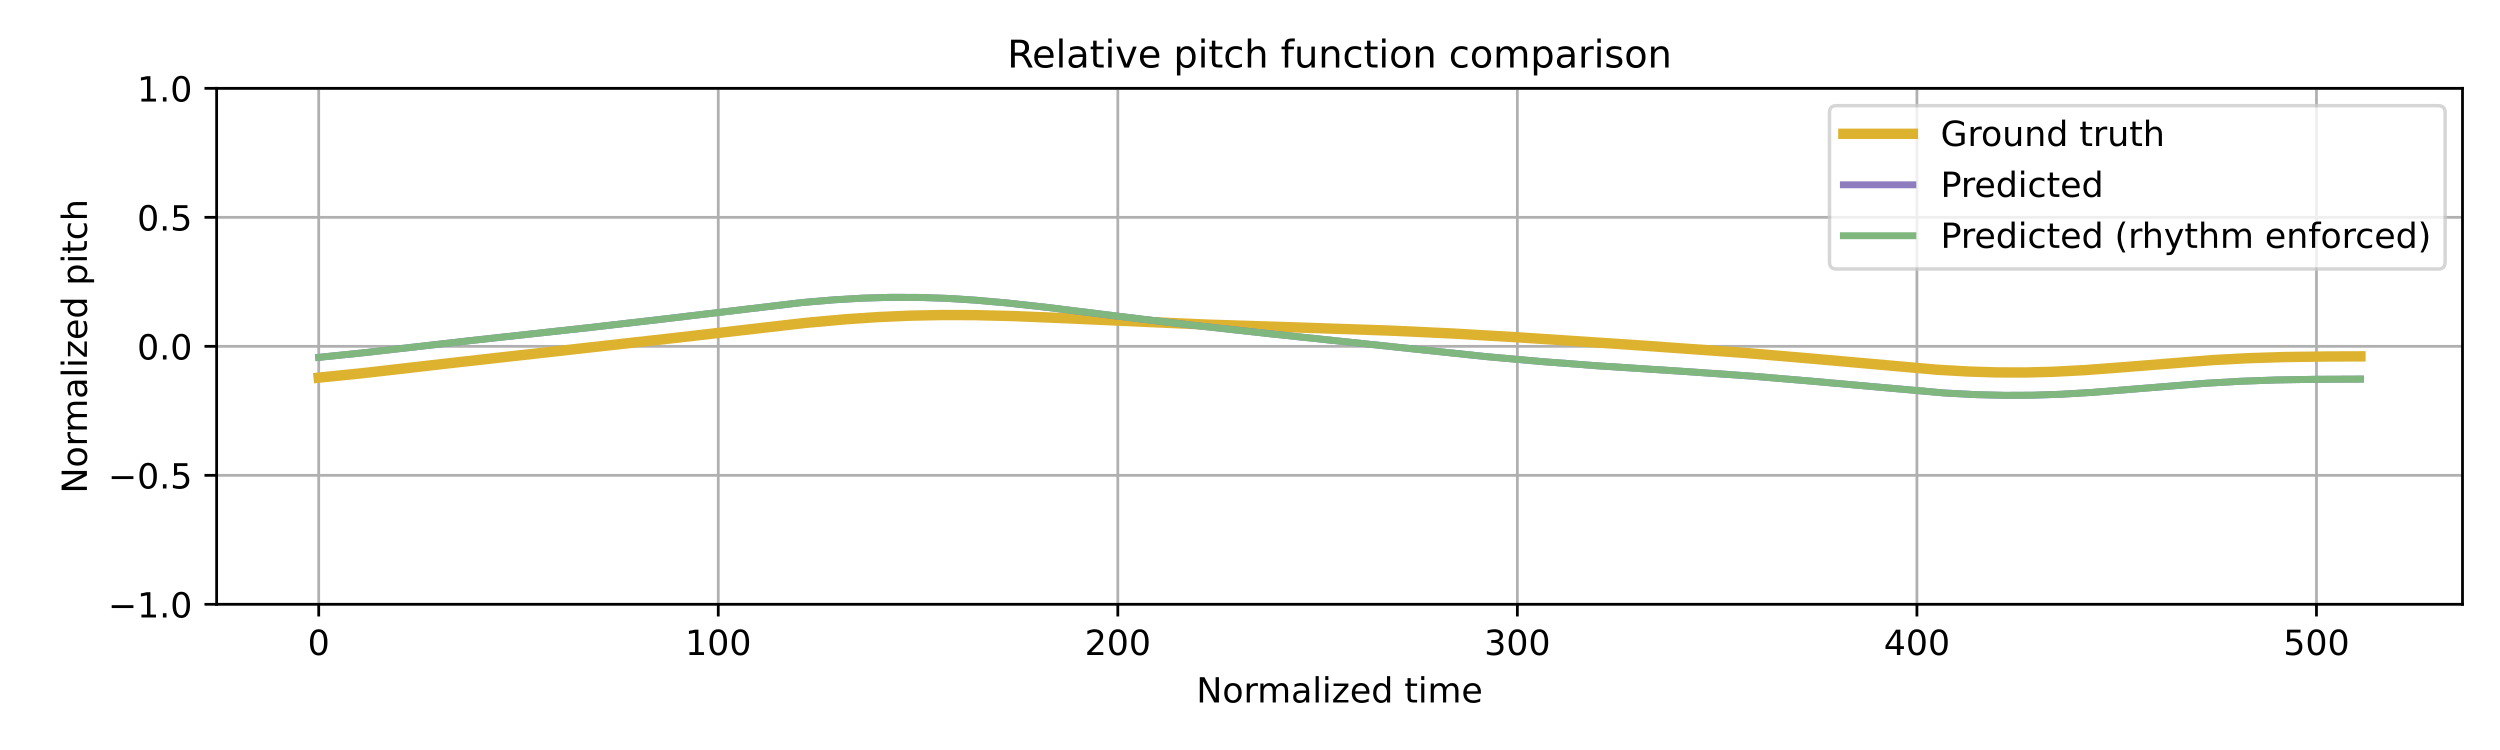
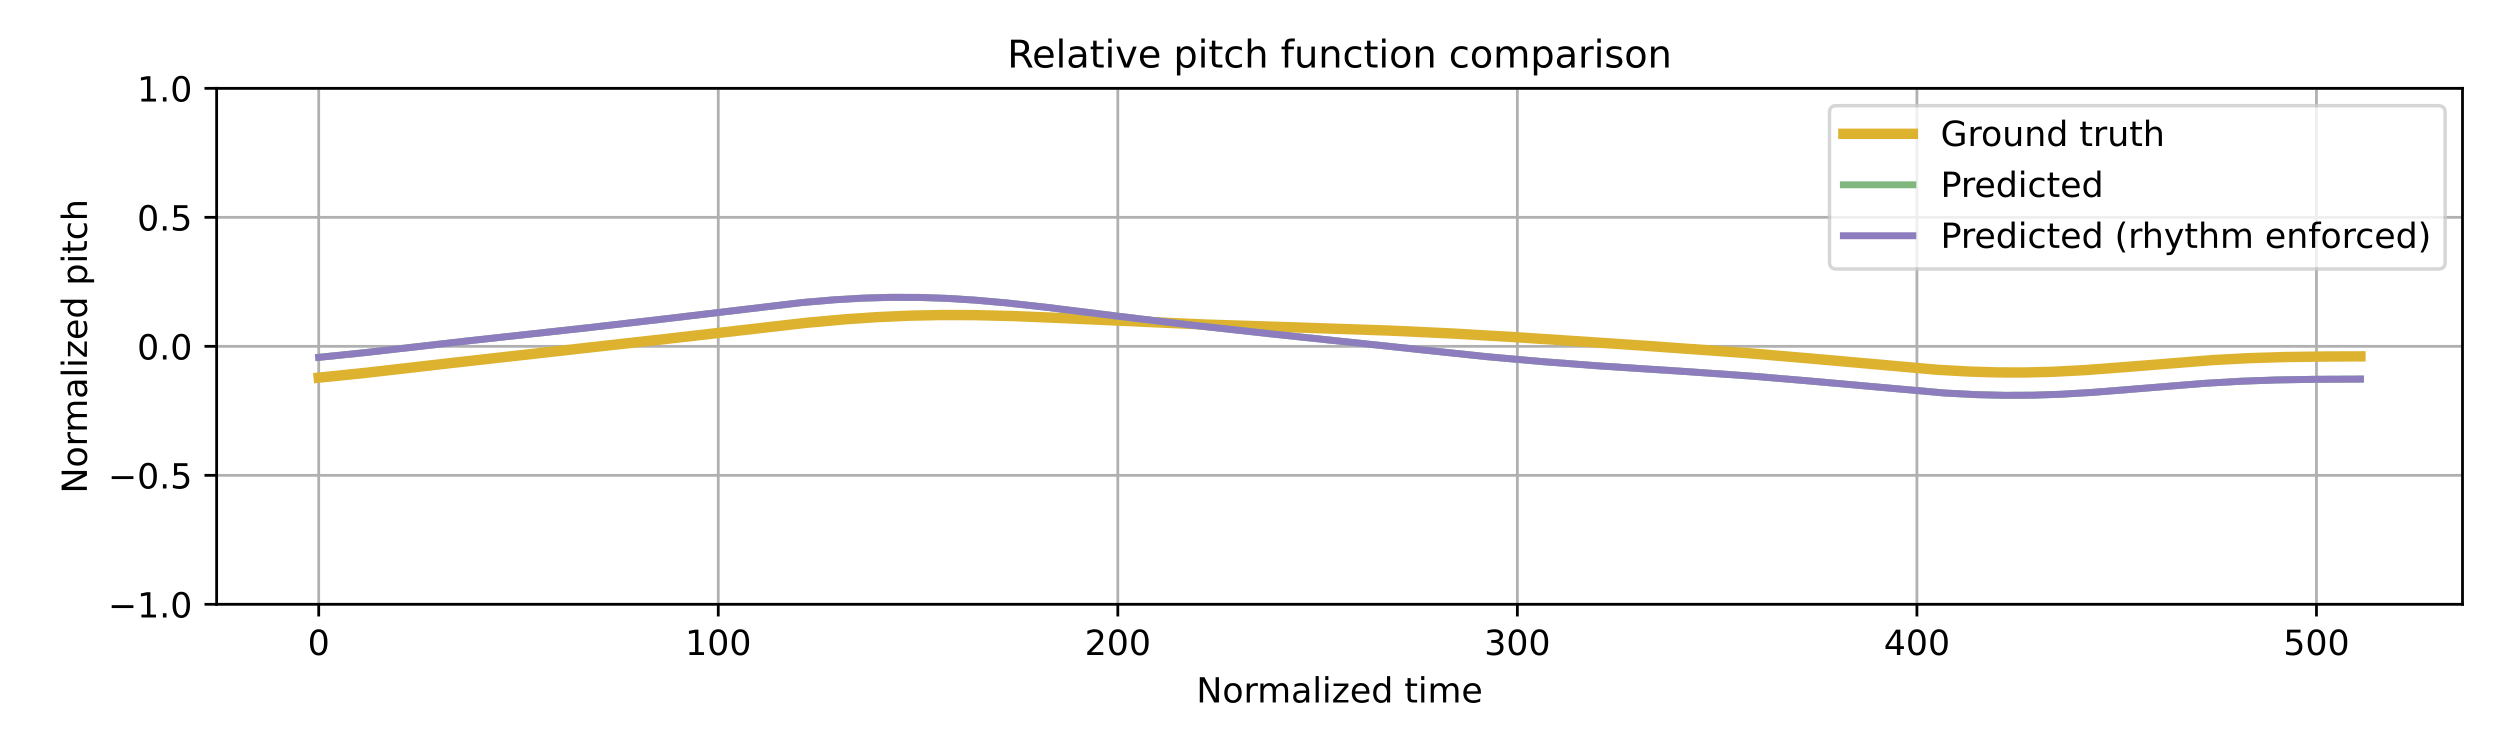
<svg xmlns="http://www.w3.org/2000/svg" xmlns:xlink="http://www.w3.org/1999/xlink" width="720pt" height="216pt" viewBox="0 0 720 216" version="1.1">
  <defs>
    <style type="text/css">*{stroke-linejoin: round; stroke-linecap: butt}</style>
  </defs>
  <g id="figure_1">
    <g id="patch_1">
      <path d="M 0 216  L 720 216  L 720 0  L 0 0  z " style="fill: #ffffff" />
    </g>
    <g id="axes_1">
      <g id="patch_2">
        <path d="M 62.39 174.04  L 709.2 174.04  L 709.2 25.44  L 62.39 25.44  z " style="fill: #ffffff" />
      </g>
      <g id="matplotlib.axis_1">
        <g id="xtick_1">
          <g id="line2d_1">
-             <path d="M 91.79 174.04  L 91.79 25.44  " clip-path="url(#pd4347aea70)" style="fill: none; stroke: #b0b0b0; stroke-width: 0.8; stroke-linecap: square" />
+             <path d="M 91.79 174.04  L 91.79 25.44  " clip-path="url(#pec43e54e01)" style="fill: none; stroke: #b0b0b0; stroke-width: 0.8; stroke-linecap: square" />
          </g>
          <g id="line2d_2">
            <defs>
-               <path id="m26177ba2d4" d="M 0 0  L 0 3.5  " style="stroke: #000000; stroke-width: 0.8" />
-             </defs>
-             <g>
-               <use xlink:href="#m26177ba2d4" x="91.79" y="174.04" style="stroke: #000000; stroke-width: 0.8" />
+               <path id="mbd11b3372b" d="M 0 0  L 0 3.5  " style="stroke: #000000; stroke-width: 0.8" />
+             </defs>
+             <g>
+               <use xlink:href="#mbd11b3372b" x="91.79" y="174.04" style="stroke: #000000; stroke-width: 0.8" />
            </g>
          </g>
          <g id="text_1">
            <g transform="translate(88.60921 188.6384) scale(0.1 -0.1)">
              <defs>
                <path id="DejaVuSans-30" d="M 2034 4250  Q 1547 4250 1301 3770  Q 1056 3291 1056 2328  Q 1056 1369 1301 889  Q 1547 409 2034 409  Q 2525 409 2770 889  Q 3016 1369 3016 2328  Q 3016 3291 2770 3770  Q 2525 4250 2034 4250  z M 2034 4750  Q 2819 4750 3233 4129  Q 3647 3509 3647 2328  Q 3647 1150 3233 529  Q 2819 -91 2034 -91  Q 1250 -91 836 529  Q 422 1150 422 2328  Q 422 3509 836 4129  Q 1250 4750 2034 4750  z " transform="scale(0.015625)" />
              </defs>
              <use xlink:href="#DejaVuSans-30" />
            </g>
          </g>
        </g>
        <g id="xtick_2">
          <g id="line2d_3">
-             <path d="M 206.861 174.04  L 206.861 25.44  " clip-path="url(#pd4347aea70)" style="fill: none; stroke: #b0b0b0; stroke-width: 0.8; stroke-linecap: square" />
+             <path d="M 206.861 174.04  L 206.861 25.44  " clip-path="url(#pec43e54e01)" style="fill: none; stroke: #b0b0b0; stroke-width: 0.8; stroke-linecap: square" />
          </g>
          <g id="line2d_4">
            <g>
-               <use xlink:href="#m26177ba2d4" x="206.861" y="174.04" style="stroke: #000000; stroke-width: 0.8" />
+               <use xlink:href="#mbd11b3372b" x="206.861" y="174.04" style="stroke: #000000; stroke-width: 0.8" />
            </g>
          </g>
          <g id="text_2">
            <g transform="translate(197.317 188.6384) scale(0.1 -0.1)">
              <defs>
                <path id="DejaVuSans-31" d="M 794 531  L 1825 531  L 1825 4091  L 703 3866  L 703 4441  L 1819 4666  L 2450 4666  L 2450 531  L 3481 531  L 3481 0  L 794 0  L 794 531  z " transform="scale(0.015625)" />
              </defs>
              <use xlink:href="#DejaVuSans-31" />
              <use xlink:href="#DejaVuSans-30" transform="translate(63.62305 0)" />
              <use xlink:href="#DejaVuSans-30" transform="translate(127.2461 0)" />
            </g>
          </g>
        </g>
        <g id="xtick_3">
          <g id="line2d_5">
-             <path d="M 321.931 174.04  L 321.931 25.44  " clip-path="url(#pd4347aea70)" style="fill: none; stroke: #b0b0b0; stroke-width: 0.8; stroke-linecap: square" />
+             <path d="M 321.931 174.04  L 321.931 25.44  " clip-path="url(#pec43e54e01)" style="fill: none; stroke: #b0b0b0; stroke-width: 0.8; stroke-linecap: square" />
          </g>
          <g id="line2d_6">
            <g>
-               <use xlink:href="#m26177ba2d4" x="321.931" y="174.04" style="stroke: #000000; stroke-width: 0.8" />
+               <use xlink:href="#mbd11b3372b" x="321.931" y="174.04" style="stroke: #000000; stroke-width: 0.8" />
            </g>
          </g>
          <g id="text_3">
            <g transform="translate(312.3872 188.6384) scale(0.1 -0.1)">
              <defs>
                <path id="DejaVuSans-32" d="M 1228 531  L 3431 531  L 3431 0  L 469 0  L 469 531  Q 828 903 1448 1529  Q 2069 2156 2228 2338  Q 2531 2678 2651 2914  Q 2772 3150 2772 3378  Q 2772 3750 2511 3984  Q 2250 4219 1831 4219  Q 1534 4219 1204 4116  Q 875 4013 500 3803  L 500 4441  Q 881 4594 1212 4672  Q 1544 4750 1819 4750  Q 2544 4750 2975 4387  Q 3406 4025 3406 3419  Q 3406 3131 3298 2873  Q 3191 2616 2906 2266  Q 2828 2175 2409 1742  Q 1991 1309 1228 531  z " transform="scale(0.015625)" />
              </defs>
              <use xlink:href="#DejaVuSans-32" />
              <use xlink:href="#DejaVuSans-30" transform="translate(63.62305 0)" />
              <use xlink:href="#DejaVuSans-30" transform="translate(127.2461 0)" />
            </g>
          </g>
        </g>
        <g id="xtick_4">
          <g id="line2d_7">
-             <path d="M 437.001 174.04  L 437.001 25.44  " clip-path="url(#pd4347aea70)" style="fill: none; stroke: #b0b0b0; stroke-width: 0.8; stroke-linecap: square" />
+             <path d="M 437.001 174.04  L 437.001 25.44  " clip-path="url(#pec43e54e01)" style="fill: none; stroke: #b0b0b0; stroke-width: 0.8; stroke-linecap: square" />
          </g>
          <g id="line2d_8">
            <g>
-               <use xlink:href="#m26177ba2d4" x="437.001" y="174.04" style="stroke: #000000; stroke-width: 0.8" />
+               <use xlink:href="#mbd11b3372b" x="437.001" y="174.04" style="stroke: #000000; stroke-width: 0.8" />
            </g>
          </g>
          <g id="text_4">
            <g transform="translate(427.4575 188.6384) scale(0.1 -0.1)">
              <defs>
                <path id="DejaVuSans-33" d="M 2597 2516  Q 3050 2419 3304 2112  Q 3559 1806 3559 1356  Q 3559 666 3084 287  Q 2609 -91 1734 -91  Q 1441 -91 1130 -33  Q 819 25 488 141  L 488 750  Q 750 597 1062 519  Q 1375 441 1716 441  Q 2309 441 2620 675  Q 2931 909 2931 1356  Q 2931 1769 2642 2001  Q 2353 2234 1838 2234  L 1294 2234  L 1294 2753  L 1863 2753  Q 2328 2753 2575 2939  Q 2822 3125 2822 3475  Q 2822 3834 2567 4026  Q 2313 4219 1838 4219  Q 1578 4219 1281 4162  Q 984 4106 628 3988  L 628 4550  Q 988 4650 1302 4700  Q 1616 4750 1894 4750  Q 2613 4750 3031 4423  Q 3450 4097 3450 3541  Q 3450 3153 3228 2886  Q 3006 2619 2597 2516  z " transform="scale(0.015625)" />
              </defs>
              <use xlink:href="#DejaVuSans-33" />
              <use xlink:href="#DejaVuSans-30" transform="translate(63.62305 0)" />
              <use xlink:href="#DejaVuSans-30" transform="translate(127.2461 0)" />
            </g>
          </g>
        </g>
        <g id="xtick_5">
          <g id="line2d_9">
-             <path d="M 552.072 174.04  L 552.072 25.44  " clip-path="url(#pd4347aea70)" style="fill: none; stroke: #b0b0b0; stroke-width: 0.8; stroke-linecap: square" />
+             <path d="M 552.072 174.04  L 552.072 25.44  " clip-path="url(#pec43e54e01)" style="fill: none; stroke: #b0b0b0; stroke-width: 0.8; stroke-linecap: square" />
          </g>
          <g id="line2d_10">
            <g>
-               <use xlink:href="#m26177ba2d4" x="552.072" y="174.04" style="stroke: #000000; stroke-width: 0.8" />
+               <use xlink:href="#mbd11b3372b" x="552.072" y="174.04" style="stroke: #000000; stroke-width: 0.8" />
            </g>
          </g>
          <g id="text_5">
            <g transform="translate(542.5278 188.6384) scale(0.1 -0.1)">
              <defs>
                <path id="DejaVuSans-34" d="M 2419 4116  L 825 1625  L 2419 1625  L 2419 4116  z M 2253 4666  L 3047 4666  L 3047 1625  L 3713 1625  L 3713 1100  L 3047 1100  L 3047 0  L 2419 0  L 2419 1100  L 313 1100  L 313 1709  L 2253 4666  z " transform="scale(0.015625)" />
              </defs>
              <use xlink:href="#DejaVuSans-34" />
              <use xlink:href="#DejaVuSans-30" transform="translate(63.62305 0)" />
              <use xlink:href="#DejaVuSans-30" transform="translate(127.2461 0)" />
            </g>
          </g>
        </g>
        <g id="xtick_6">
          <g id="line2d_11">
-             <path d="M 667.142 174.04  L 667.142 25.44  " clip-path="url(#pd4347aea70)" style="fill: none; stroke: #b0b0b0; stroke-width: 0.8; stroke-linecap: square" />
+             <path d="M 667.142 174.04  L 667.142 25.44  " clip-path="url(#pec43e54e01)" style="fill: none; stroke: #b0b0b0; stroke-width: 0.8; stroke-linecap: square" />
          </g>
          <g id="line2d_12">
            <g>
-               <use xlink:href="#m26177ba2d4" x="667.142" y="174.04" style="stroke: #000000; stroke-width: 0.8" />
+               <use xlink:href="#mbd11b3372b" x="667.142" y="174.04" style="stroke: #000000; stroke-width: 0.8" />
            </g>
          </g>
          <g id="text_6">
            <g transform="translate(657.5981 188.6384) scale(0.1 -0.1)">
              <defs>
                <path id="DejaVuSans-35" d="M 691 4666  L 3169 4666  L 3169 4134  L 1269 4134  L 1269 2991  Q 1406 3038 1543 3061  Q 1681 3084 1819 3084  Q 2600 3084 3056 2656  Q 3513 2228 3513 1497  Q 3513 744 3044 326  Q 2575 -91 1722 -91  Q 1428 -91 1123 -41  Q 819 9 494 109  L 494 744  Q 775 591 1075 516  Q 1375 441 1709 441  Q 2250 441 2565 725  Q 2881 1009 2881 1497  Q 2881 1984 2565 2268  Q 2250 2553 1709 2553  Q 1456 2553 1204 2497  Q 953 2441 691 2322  L 691 4666  z " transform="scale(0.015625)" />
              </defs>
              <use xlink:href="#DejaVuSans-35" />
              <use xlink:href="#DejaVuSans-30" transform="translate(63.62305 0)" />
              <use xlink:href="#DejaVuSans-30" transform="translate(127.2461 0)" />
            </g>
          </g>
        </g>
        <g id="text_7">
          <g transform="translate(344.5544 202.3166) scale(0.1 -0.1)">
            <defs>
              <path id="DejaVuSans-4e" d="M 628 4666  L 1478 4666  L 3547 763  L 3547 4666  L 4159 4666  L 4159 0  L 3309 0  L 1241 3903  L 1241 0  L 628 0  L 628 4666  z " transform="scale(0.015625)" />
              <path id="DejaVuSans-6f" d="M 1959 3097  Q 1497 3097 1228 2736  Q 959 2375 959 1747  Q 959 1119 1226 758  Q 1494 397 1959 397  Q 2419 397 2687 759  Q 2956 1122 2956 1747  Q 2956 2369 2687 2733  Q 2419 3097 1959 3097  z M 1959 3584  Q 2709 3584 3137 3096  Q 3566 2609 3566 1747  Q 3566 888 3137 398  Q 2709 -91 1959 -91  Q 1206 -91 779 398  Q 353 888 353 1747  Q 353 2609 779 3096  Q 1206 3584 1959 3584  z " transform="scale(0.015625)" />
              <path id="DejaVuSans-72" d="M 2631 2963  Q 2534 3019 2420 3045  Q 2306 3072 2169 3072  Q 1681 3072 1420 2755  Q 1159 2438 1159 1844  L 1159 0  L 581 0  L 581 3500  L 1159 3500  L 1159 2956  Q 1341 3275 1631 3429  Q 1922 3584 2338 3584  Q 2397 3584 2469 3576  Q 2541 3569 2628 3553  L 2631 2963  z " transform="scale(0.015625)" />
              <path id="DejaVuSans-6d" d="M 3328 2828  Q 3544 3216 3844 3400  Q 4144 3584 4550 3584  Q 5097 3584 5394 3201  Q 5691 2819 5691 2113  L 5691 0  L 5113 0  L 5113 2094  Q 5113 2597 4934 2840  Q 4756 3084 4391 3084  Q 3944 3084 3684 2787  Q 3425 2491 3425 1978  L 3425 0  L 2847 0  L 2847 2094  Q 2847 2600 2669 2842  Q 2491 3084 2119 3084  Q 1678 3084 1418 2786  Q 1159 2488 1159 1978  L 1159 0  L 581 0  L 581 3500  L 1159 3500  L 1159 2956  Q 1356 3278 1631 3431  Q 1906 3584 2284 3584  Q 2666 3584 2933 3390  Q 3200 3197 3328 2828  z " transform="scale(0.015625)" />
              <path id="DejaVuSans-61" d="M 2194 1759  Q 1497 1759 1228 1600  Q 959 1441 959 1056  Q 959 750 1161 570  Q 1363 391 1709 391  Q 2188 391 2477 730  Q 2766 1069 2766 1631  L 2766 1759  L 2194 1759  z M 3341 1997  L 3341 0  L 2766 0  L 2766 531  Q 2569 213 2275 61  Q 1981 -91 1556 -91  Q 1019 -91 701 211  Q 384 513 384 1019  Q 384 1609 779 1909  Q 1175 2209 1959 2209  L 2766 2209  L 2766 2266  Q 2766 2663 2505 2880  Q 2244 3097 1772 3097  Q 1472 3097 1187 3025  Q 903 2953 641 2809  L 641 3341  Q 956 3463 1253 3523  Q 1550 3584 1831 3584  Q 2591 3584 2966 3190  Q 3341 2797 3341 1997  z " transform="scale(0.015625)" />
              <path id="DejaVuSans-6c" d="M 603 4863  L 1178 4863  L 1178 0  L 603 0  L 603 4863  z " transform="scale(0.015625)" />
              <path id="DejaVuSans-69" d="M 603 3500  L 1178 3500  L 1178 0  L 603 0  L 603 3500  z M 603 4863  L 1178 4863  L 1178 4134  L 603 4134  L 603 4863  z " transform="scale(0.015625)" />
              <path id="DejaVuSans-7a" d="M 353 3500  L 3084 3500  L 3084 2975  L 922 459  L 3084 459  L 3084 0  L 275 0  L 275 525  L 2438 3041  L 353 3041  L 353 3500  z " transform="scale(0.015625)" />
              <path id="DejaVuSans-65" d="M 3597 1894  L 3597 1613  L 953 1613  Q 991 1019 1311 708  Q 1631 397 2203 397  Q 2534 397 2845 478  Q 3156 559 3463 722  L 3463 178  Q 3153 47 2828 -22  Q 2503 -91 2169 -91  Q 1331 -91 842 396  Q 353 884 353 1716  Q 353 2575 817 3079  Q 1281 3584 2069 3584  Q 2775 3584 3186 3129  Q 3597 2675 3597 1894  z M 3022 2063  Q 3016 2534 2758 2815  Q 2500 3097 2075 3097  Q 1594 3097 1305 2825  Q 1016 2553 972 2059  L 3022 2063  z " transform="scale(0.015625)" />
              <path id="DejaVuSans-64" d="M 2906 2969  L 2906 4863  L 3481 4863  L 3481 0  L 2906 0  L 2906 525  Q 2725 213 2448 61  Q 2172 -91 1784 -91  Q 1150 -91 751 415  Q 353 922 353 1747  Q 353 2572 751 3078  Q 1150 3584 1784 3584  Q 2172 3584 2448 3432  Q 2725 3281 2906 2969  z M 947 1747  Q 947 1113 1208 752  Q 1469 391 1925 391  Q 2381 391 2643 752  Q 2906 1113 2906 1747  Q 2906 2381 2643 2742  Q 2381 3103 1925 3103  Q 1469 3103 1208 2742  Q 947 2381 947 1747  z " transform="scale(0.015625)" />
              <path id="DejaVuSans-20" transform="scale(0.015625)" />
              <path id="DejaVuSans-74" d="M 1172 4494  L 1172 3500  L 2356 3500  L 2356 3053  L 1172 3053  L 1172 1153  Q 1172 725 1289 603  Q 1406 481 1766 481  L 2356 481  L 2356 0  L 1766 0  Q 1100 0 847 248  Q 594 497 594 1153  L 594 3053  L 172 3053  L 172 3500  L 594 3500  L 594 4494  L 1172 4494  z " transform="scale(0.015625)" />
            </defs>
            <use xlink:href="#DejaVuSans-4e" />
            <use xlink:href="#DejaVuSans-6f" transform="translate(74.80469 0)" />
            <use xlink:href="#DejaVuSans-72" transform="translate(135.9863 0)" />
            <use xlink:href="#DejaVuSans-6d" transform="translate(175.3496 0)" />
            <use xlink:href="#DejaVuSans-61" transform="translate(272.7617 0)" />
            <use xlink:href="#DejaVuSans-6c" transform="translate(334.041 0)" />
            <use xlink:href="#DejaVuSans-69" transform="translate(361.8242 0)" />
            <use xlink:href="#DejaVuSans-7a" transform="translate(389.6074 0)" />
            <use xlink:href="#DejaVuSans-65" transform="translate(442.0977 0)" />
            <use xlink:href="#DejaVuSans-64" transform="translate(503.6211 0)" />
            <use xlink:href="#DejaVuSans-20" transform="translate(567.0977 0)" />
            <use xlink:href="#DejaVuSans-74" transform="translate(598.8848 0)" />
            <use xlink:href="#DejaVuSans-69" transform="translate(638.0938 0)" />
            <use xlink:href="#DejaVuSans-6d" transform="translate(665.877 0)" />
            <use xlink:href="#DejaVuSans-65" transform="translate(763.2891 0)" />
          </g>
        </g>
      </g>
      <g id="matplotlib.axis_2">
        <g id="ytick_1">
          <g id="line2d_13">
-             <path d="M 62.39 174.04  L 709.2 174.04  " clip-path="url(#pd4347aea70)" style="fill: none; stroke: #b0b0b0; stroke-width: 0.8; stroke-linecap: square" />
+             <path d="M 62.39 174.04  L 709.2 174.04  " clip-path="url(#pec43e54e01)" style="fill: none; stroke: #b0b0b0; stroke-width: 0.8; stroke-linecap: square" />
          </g>
          <g id="line2d_14">
            <defs>
-               <path id="md6c6c6c8a8" d="M 0 0  L -3.5 0  " style="stroke: #000000; stroke-width: 0.8" />
-             </defs>
-             <g>
-               <use xlink:href="#md6c6c6c8a8" x="62.39" y="174.04" style="stroke: #000000; stroke-width: 0.8" />
+               <path id="m4bb2989849" d="M 0 0  L -3.5 0  " style="stroke: #000000; stroke-width: 0.8" />
+             </defs>
+             <g>
+               <use xlink:href="#m4bb2989849" x="62.39" y="174.04" style="stroke: #000000; stroke-width: 0.8" />
            </g>
          </g>
          <g id="text_8">
            <g transform="translate(31.10719 177.8392) scale(0.1 -0.1)">
              <defs>
                <path id="DejaVuSans-2212" d="M 678 2272  L 4684 2272  L 4684 1741  L 678 1741  L 678 2272  z " transform="scale(0.015625)" />
                <path id="DejaVuSans-2e" d="M 684 794  L 1344 794  L 1344 0  L 684 0  L 684 794  z " transform="scale(0.015625)" />
              </defs>
              <use xlink:href="#DejaVuSans-2212" />
              <use xlink:href="#DejaVuSans-31" transform="translate(83.78906 0)" />
              <use xlink:href="#DejaVuSans-2e" transform="translate(147.4121 0)" />
              <use xlink:href="#DejaVuSans-30" transform="translate(179.1992 0)" />
            </g>
          </g>
        </g>
        <g id="ytick_2">
          <g id="line2d_15">
-             <path d="M 62.39 136.89  L 709.2 136.89  " clip-path="url(#pd4347aea70)" style="fill: none; stroke: #b0b0b0; stroke-width: 0.8; stroke-linecap: square" />
+             <path d="M 62.39 136.89  L 709.2 136.89  " clip-path="url(#pec43e54e01)" style="fill: none; stroke: #b0b0b0; stroke-width: 0.8; stroke-linecap: square" />
          </g>
          <g id="line2d_16">
            <g>
-               <use xlink:href="#md6c6c6c8a8" x="62.39" y="136.89" style="stroke: #000000; stroke-width: 0.8" />
+               <use xlink:href="#m4bb2989849" x="62.39" y="136.89" style="stroke: #000000; stroke-width: 0.8" />
            </g>
          </g>
          <g id="text_9">
            <g transform="translate(31.10719 140.6892) scale(0.1 -0.1)">
              <use xlink:href="#DejaVuSans-2212" />
              <use xlink:href="#DejaVuSans-30" transform="translate(83.78906 0)" />
              <use xlink:href="#DejaVuSans-2e" transform="translate(147.4121 0)" />
              <use xlink:href="#DejaVuSans-35" transform="translate(179.1992 0)" />
            </g>
          </g>
        </g>
        <g id="ytick_3">
          <g id="line2d_17">
-             <path d="M 62.39 99.74  L 709.2 99.74  " clip-path="url(#pd4347aea70)" style="fill: none; stroke: #b0b0b0; stroke-width: 0.8; stroke-linecap: square" />
+             <path d="M 62.39 99.74  L 709.2 99.74  " clip-path="url(#pec43e54e01)" style="fill: none; stroke: #b0b0b0; stroke-width: 0.8; stroke-linecap: square" />
          </g>
          <g id="line2d_18">
            <g>
-               <use xlink:href="#md6c6c6c8a8" x="62.39" y="99.74" style="stroke: #000000; stroke-width: 0.8" />
+               <use xlink:href="#m4bb2989849" x="62.39" y="99.74" style="stroke: #000000; stroke-width: 0.8" />
            </g>
          </g>
          <g id="text_10">
            <g transform="translate(39.48687 103.5392) scale(0.1 -0.1)">
              <use xlink:href="#DejaVuSans-30" />
              <use xlink:href="#DejaVuSans-2e" transform="translate(63.62305 0)" />
              <use xlink:href="#DejaVuSans-30" transform="translate(95.41016 0)" />
            </g>
          </g>
        </g>
        <g id="ytick_4">
          <g id="line2d_19">
-             <path d="M 62.39 62.59  L 709.2 62.59  " clip-path="url(#pd4347aea70)" style="fill: none; stroke: #b0b0b0; stroke-width: 0.8; stroke-linecap: square" />
+             <path d="M 62.39 62.59  L 709.2 62.59  " clip-path="url(#pec43e54e01)" style="fill: none; stroke: #b0b0b0; stroke-width: 0.8; stroke-linecap: square" />
          </g>
          <g id="line2d_20">
            <g>
-               <use xlink:href="#md6c6c6c8a8" x="62.39" y="62.59" style="stroke: #000000; stroke-width: 0.8" />
+               <use xlink:href="#m4bb2989849" x="62.39" y="62.59" style="stroke: #000000; stroke-width: 0.8" />
            </g>
          </g>
          <g id="text_11">
            <g transform="translate(39.48687 66.38922) scale(0.1 -0.1)">
              <use xlink:href="#DejaVuSans-30" />
              <use xlink:href="#DejaVuSans-2e" transform="translate(63.62305 0)" />
              <use xlink:href="#DejaVuSans-35" transform="translate(95.41016 0)" />
            </g>
          </g>
        </g>
        <g id="ytick_5">
          <g id="line2d_21">
-             <path d="M 62.39 25.44  L 709.2 25.44  " clip-path="url(#pd4347aea70)" style="fill: none; stroke: #b0b0b0; stroke-width: 0.8; stroke-linecap: square" />
+             <path d="M 62.39 25.44  L 709.2 25.44  " clip-path="url(#pec43e54e01)" style="fill: none; stroke: #b0b0b0; stroke-width: 0.8; stroke-linecap: square" />
          </g>
          <g id="line2d_22">
            <g>
-               <use xlink:href="#md6c6c6c8a8" x="62.39" y="25.44" style="stroke: #000000; stroke-width: 0.8" />
+               <use xlink:href="#m4bb2989849" x="62.39" y="25.44" style="stroke: #000000; stroke-width: 0.8" />
            </g>
          </g>
          <g id="text_12">
            <g transform="translate(39.48687 29.23922) scale(0.1 -0.1)">
              <use xlink:href="#DejaVuSans-31" />
              <use xlink:href="#DejaVuSans-2e" transform="translate(63.62305 0)" />
              <use xlink:href="#DejaVuSans-30" transform="translate(95.41016 0)" />
            </g>
          </g>
        </g>
        <g id="text_13">
          <g transform="translate(25.0275 142.1259) rotate(-90) scale(0.1 -0.1)">
            <defs>
              <path id="DejaVuSans-70" d="M 1159 525  L 1159 -1331  L 581 -1331  L 581 3500  L 1159 3500  L 1159 2969  Q 1341 3281 1617 3432  Q 1894 3584 2278 3584  Q 2916 3584 3314 3078  Q 3713 2572 3713 1747  Q 3713 922 3314 415  Q 2916 -91 2278 -91  Q 1894 -91 1617 61  Q 1341 213 1159 525  z M 3116 1747  Q 3116 2381 2855 2742  Q 2594 3103 2138 3103  Q 1681 3103 1420 2742  Q 1159 2381 1159 1747  Q 1159 1113 1420 752  Q 1681 391 2138 391  Q 2594 391 2855 752  Q 3116 1113 3116 1747  z " transform="scale(0.015625)" />
              <path id="DejaVuSans-63" d="M 3122 3366  L 3122 2828  Q 2878 2963 2633 3030  Q 2388 3097 2138 3097  Q 1578 3097 1268 2742  Q 959 2388 959 1747  Q 959 1106 1268 751  Q 1578 397 2138 397  Q 2388 397 2633 464  Q 2878 531 3122 666  L 3122 134  Q 2881 22 2623 -34  Q 2366 -91 2075 -91  Q 1284 -91 818 406  Q 353 903 353 1747  Q 353 2603 823 3093  Q 1294 3584 2113 3584  Q 2378 3584 2631 3529  Q 2884 3475 3122 3366  z " transform="scale(0.015625)" />
              <path id="DejaVuSans-68" d="M 3513 2113  L 3513 0  L 2938 0  L 2938 2094  Q 2938 2591 2744 2837  Q 2550 3084 2163 3084  Q 1697 3084 1428 2787  Q 1159 2491 1159 1978  L 1159 0  L 581 0  L 581 4863  L 1159 4863  L 1159 2956  Q 1366 3272 1645 3428  Q 1925 3584 2291 3584  Q 2894 3584 3203 3211  Q 3513 2838 3513 2113  z " transform="scale(0.015625)" />
            </defs>
            <use xlink:href="#DejaVuSans-4e" />
            <use xlink:href="#DejaVuSans-6f" transform="translate(74.80469 0)" />
            <use xlink:href="#DejaVuSans-72" transform="translate(135.9863 0)" />
            <use xlink:href="#DejaVuSans-6d" transform="translate(175.3496 0)" />
            <use xlink:href="#DejaVuSans-61" transform="translate(272.7617 0)" />
            <use xlink:href="#DejaVuSans-6c" transform="translate(334.041 0)" />
            <use xlink:href="#DejaVuSans-69" transform="translate(361.8242 0)" />
            <use xlink:href="#DejaVuSans-7a" transform="translate(389.6074 0)" />
            <use xlink:href="#DejaVuSans-65" transform="translate(442.0977 0)" />
            <use xlink:href="#DejaVuSans-64" transform="translate(503.6211 0)" />
            <use xlink:href="#DejaVuSans-20" transform="translate(567.0977 0)" />
            <use xlink:href="#DejaVuSans-70" transform="translate(598.8848 0)" />
            <use xlink:href="#DejaVuSans-69" transform="translate(662.3613 0)" />
            <use xlink:href="#DejaVuSans-74" transform="translate(690.1445 0)" />
            <use xlink:href="#DejaVuSans-63" transform="translate(729.3535 0)" />
            <use xlink:href="#DejaVuSans-68" transform="translate(784.334 0)" />
          </g>
        </g>
      </g>
      <g id="line2d_23">
-         <path d="M 91.79 108.765  L 105.599 107.347  L 129.764 104.571  L 159.682 101.214  L 194.203 97.345  L 232.176 92.972  L 243.683 91.937  L 252.889 91.316  L 262.094 90.91  L 271.3 90.728  L 280.506 90.755  L 292.013 91.032  L 306.972 91.656  L 347.246 93.471  L 372.562 94.277  L 400.179 95.207  L 418.59 96.065  L 438.152 97.211  L 473.824 99.583  L 502.591 101.648  L 521.003 103.21  L 557.825 106.48  L 567.031 107.003  L 575.086 107.252  L 583.141 107.278  L 591.195 107.076  L 600.401 106.595  L 611.908 105.725  L 637.224 103.705  L 647.58 103.156  L 657.936 102.83  L 670.594 102.666  L 679.8 102.635  L 679.8 102.635  " clip-path="url(#pd4347aea70)" style="fill: none; stroke: #ddb22f; stroke-width: 3; stroke-linecap: square" />
+         <path d="M 91.79 108.765  L 105.599 107.347  L 129.764 104.571  L 159.682 101.214  L 194.203 97.345  L 232.176 92.972  L 243.683 91.937  L 252.889 91.316  L 262.094 90.91  L 271.3 90.728  L 280.506 90.755  L 292.013 91.032  L 306.972 91.656  L 347.246 93.471  L 372.562 94.277  L 400.179 95.207  L 418.59 96.065  L 438.152 97.211  L 473.824 99.583  L 502.591 101.648  L 521.003 103.21  L 557.825 106.48  L 567.031 107.003  L 575.086 107.252  L 583.141 107.278  L 591.195 107.076  L 600.401 106.595  L 611.908 105.725  L 637.224 103.705  L 647.58 103.156  L 657.936 102.83  L 670.594 102.666  L 679.8 102.635  L 679.8 102.635  " clip-path="url(#pec43e54e01)" style="fill: none; stroke: #ddb22f; stroke-width: 3; stroke-linecap: square" />
      </g>
      <g id="line2d_24">
-         <path d="M 91.79 102.921  L 105.599 101.497  L 135.517 98.084  L 170.038 94.306  L 190.751 91.918  L 231.025 87.13  L 240.231 86.346  L 248.286 85.874  L 256.341 85.636  L 264.396 85.65  L 272.451 85.916  L 280.506 86.413  L 289.711 87.219  L 301.218 88.483  L 320.78 90.919  L 342.644 93.571  L 365.658 96.115  L 427.796 102.682  L 443.905 104.124  L 460.015 105.346  L 485.331 106.991  L 504.893 108.353  L 521.003 109.709  L 560.126 113.191  L 569.332 113.665  L 577.387 113.857  L 585.442 113.817  L 593.497 113.549  L 602.702 113.004  L 615.36 111.988  L 634.922 110.403  L 645.278 109.801  L 655.635 109.427  L 667.142 109.234  L 679.8 109.177  L 679.8 109.177  " clip-path="url(#pd4347aea70)" style="fill: none; stroke: #8e7dbe; stroke-width: 2; stroke-linecap: square" />
+         <path d="M 91.79 102.921  L 105.599 101.497  L 135.517 98.084  L 170.038 94.306  L 190.751 91.918  L 231.025 87.13  L 240.231 86.346  L 248.286 85.874  L 256.341 85.636  L 264.396 85.65  L 272.451 85.916  L 280.506 86.413  L 289.711 87.219  L 301.218 88.483  L 320.78 90.919  L 342.644 93.571  L 365.658 96.115  L 427.796 102.682  L 443.905 104.124  L 460.015 105.346  L 485.331 106.991  L 504.893 108.353  L 521.003 109.709  L 560.126 113.191  L 569.332 113.665  L 577.387 113.857  L 585.442 113.817  L 593.497 113.549  L 602.702 113.004  L 615.36 111.988  L 634.922 110.403  L 645.278 109.801  L 655.635 109.427  L 667.142 109.234  L 679.8 109.177  L 679.8 109.177  " clip-path="url(#pec43e54e01)" style="fill: none; stroke: #7fb77e; stroke-width: 2; stroke-linecap: square" />
      </g>
      <g id="line2d_25">
-         <path d="M 91.79 102.921  L 105.599 101.497  L 135.517 98.084  L 170.038 94.306  L 190.751 91.918  L 231.025 87.13  L 240.231 86.346  L 248.286 85.874  L 256.341 85.636  L 264.396 85.65  L 272.451 85.916  L 280.506 86.413  L 289.711 87.219  L 301.218 88.483  L 320.78 90.919  L 342.644 93.571  L 365.658 96.115  L 427.796 102.682  L 443.905 104.124  L 460.015 105.346  L 485.331 106.991  L 504.893 108.353  L 521.003 109.709  L 560.126 113.191  L 569.332 113.665  L 577.387 113.857  L 585.442 113.817  L 593.497 113.549  L 602.702 113.004  L 615.36 111.988  L 634.922 110.403  L 645.278 109.801  L 655.635 109.427  L 667.142 109.234  L 679.8 109.177  L 679.8 109.177  " clip-path="url(#pd4347aea70)" style="fill: none; stroke: #7fb77e; stroke-width: 2; stroke-linecap: square" />
+         <path d="M 91.79 102.921  L 105.599 101.497  L 135.517 98.084  L 170.038 94.306  L 190.751 91.918  L 231.025 87.13  L 240.231 86.346  L 248.286 85.874  L 256.341 85.636  L 264.396 85.65  L 272.451 85.916  L 280.506 86.413  L 289.711 87.219  L 301.218 88.483  L 320.78 90.919  L 342.644 93.571  L 365.658 96.115  L 427.796 102.682  L 443.905 104.124  L 460.015 105.346  L 485.331 106.991  L 504.893 108.353  L 521.003 109.709  L 560.126 113.191  L 569.332 113.665  L 577.387 113.857  L 585.442 113.817  L 593.497 113.549  L 602.702 113.004  L 615.36 111.988  L 634.922 110.403  L 645.278 109.801  L 655.635 109.427  L 667.142 109.234  L 679.8 109.177  L 679.8 109.177  " clip-path="url(#pec43e54e01)" style="fill: none; stroke: #8e7dbe; stroke-width: 2; stroke-linecap: square" />
      </g>
      <g id="patch_3">
        <path d="M 62.39 174.04  L 62.39 25.44  " style="fill: none; stroke: #000000; stroke-width: 0.8; stroke-linejoin: miter; stroke-linecap: square" />
      </g>
      <g id="patch_4">
        <path d="M 709.2 174.04  L 709.2 25.44  " style="fill: none; stroke: #000000; stroke-width: 0.8; stroke-linejoin: miter; stroke-linecap: square" />
      </g>
      <g id="patch_5">
        <path d="M 62.39 174.04  L 709.2 174.04  " style="fill: none; stroke: #000000; stroke-width: 0.8; stroke-linejoin: miter; stroke-linecap: square" />
      </g>
      <g id="patch_6">
        <path d="M 62.39 25.44  L 709.2 25.44  " style="fill: none; stroke: #000000; stroke-width: 0.8; stroke-linejoin: miter; stroke-linecap: square" />
      </g>
      <g id="text_14">
        <g transform="translate(290.1045 19.44) scale(0.11 -0.11)">
          <defs>
            <path id="DejaVuSans-52" d="M 2841 2188  Q 3044 2119 3236 1894  Q 3428 1669 3622 1275  L 4263 0  L 3584 0  L 2988 1197  Q 2756 1666 2539 1819  Q 2322 1972 1947 1972  L 1259 1972  L 1259 0  L 628 0  L 628 4666  L 2053 4666  Q 2853 4666 3247 4331  Q 3641 3997 3641 3322  Q 3641 2881 3436 2590  Q 3231 2300 2841 2188  z M 1259 4147  L 1259 2491  L 2053 2491  Q 2509 2491 2742 2702  Q 2975 2913 2975 3322  Q 2975 3731 2742 3939  Q 2509 4147 2053 4147  L 1259 4147  z " transform="scale(0.015625)" />
            <path id="DejaVuSans-76" d="M 191 3500  L 800 3500  L 1894 563  L 2988 3500  L 3597 3500  L 2284 0  L 1503 0  L 191 3500  z " transform="scale(0.015625)" />
            <path id="DejaVuSans-66" d="M 2375 4863  L 2375 4384  L 1825 4384  Q 1516 4384 1395 4259  Q 1275 4134 1275 3809  L 1275 3500  L 2222 3500  L 2222 3053  L 1275 3053  L 1275 0  L 697 0  L 697 3053  L 147 3053  L 147 3500  L 697 3500  L 697 3744  Q 697 4328 969 4595  Q 1241 4863 1831 4863  L 2375 4863  z " transform="scale(0.015625)" />
            <path id="DejaVuSans-75" d="M 544 1381  L 544 3500  L 1119 3500  L 1119 1403  Q 1119 906 1312 657  Q 1506 409 1894 409  Q 2359 409 2629 706  Q 2900 1003 2900 1516  L 2900 3500  L 3475 3500  L 3475 0  L 2900 0  L 2900 538  Q 2691 219 2414 64  Q 2138 -91 1772 -91  Q 1169 -91 856 284  Q 544 659 544 1381  z M 1991 3584  L 1991 3584  z " transform="scale(0.015625)" />
            <path id="DejaVuSans-6e" d="M 3513 2113  L 3513 0  L 2938 0  L 2938 2094  Q 2938 2591 2744 2837  Q 2550 3084 2163 3084  Q 1697 3084 1428 2787  Q 1159 2491 1159 1978  L 1159 0  L 581 0  L 581 3500  L 1159 3500  L 1159 2956  Q 1366 3272 1645 3428  Q 1925 3584 2291 3584  Q 2894 3584 3203 3211  Q 3513 2838 3513 2113  z " transform="scale(0.015625)" />
            <path id="DejaVuSans-73" d="M 2834 3397  L 2834 2853  Q 2591 2978 2328 3040  Q 2066 3103 1784 3103  Q 1356 3103 1142 2972  Q 928 2841 928 2578  Q 928 2378 1081 2264  Q 1234 2150 1697 2047  L 1894 2003  Q 2506 1872 2764 1633  Q 3022 1394 3022 966  Q 3022 478 2636 193  Q 2250 -91 1575 -91  Q 1294 -91 989 -36  Q 684 19 347 128  L 347 722  Q 666 556 975 473  Q 1284 391 1588 391  Q 1994 391 2212 530  Q 2431 669 2431 922  Q 2431 1156 2273 1281  Q 2116 1406 1581 1522  L 1381 1569  Q 847 1681 609 1914  Q 372 2147 372 2553  Q 372 3047 722 3315  Q 1072 3584 1716 3584  Q 2034 3584 2315 3537  Q 2597 3491 2834 3397  z " transform="scale(0.015625)" />
          </defs>
          <use xlink:href="#DejaVuSans-52" />
          <use xlink:href="#DejaVuSans-65" transform="translate(64.98242 0)" />
          <use xlink:href="#DejaVuSans-6c" transform="translate(126.5059 0)" />
          <use xlink:href="#DejaVuSans-61" transform="translate(154.2891 0)" />
          <use xlink:href="#DejaVuSans-74" transform="translate(215.5684 0)" />
          <use xlink:href="#DejaVuSans-69" transform="translate(254.7773 0)" />
          <use xlink:href="#DejaVuSans-76" transform="translate(282.5605 0)" />
          <use xlink:href="#DejaVuSans-65" transform="translate(341.7402 0)" />
          <use xlink:href="#DejaVuSans-20" transform="translate(403.2637 0)" />
          <use xlink:href="#DejaVuSans-70" transform="translate(435.0508 0)" />
          <use xlink:href="#DejaVuSans-69" transform="translate(498.5273 0)" />
          <use xlink:href="#DejaVuSans-74" transform="translate(526.3105 0)" />
          <use xlink:href="#DejaVuSans-63" transform="translate(565.5195 0)" />
          <use xlink:href="#DejaVuSans-68" transform="translate(620.5 0)" />
          <use xlink:href="#DejaVuSans-20" transform="translate(683.8789 0)" />
          <use xlink:href="#DejaVuSans-66" transform="translate(715.666 0)" />
          <use xlink:href="#DejaVuSans-75" transform="translate(750.8711 0)" />
          <use xlink:href="#DejaVuSans-6e" transform="translate(814.25 0)" />
          <use xlink:href="#DejaVuSans-63" transform="translate(877.6289 0)" />
          <use xlink:href="#DejaVuSans-74" transform="translate(932.6094 0)" />
          <use xlink:href="#DejaVuSans-69" transform="translate(971.8184 0)" />
          <use xlink:href="#DejaVuSans-6f" transform="translate(999.6016 0)" />
          <use xlink:href="#DejaVuSans-6e" transform="translate(1060.783 0)" />
          <use xlink:href="#DejaVuSans-20" transform="translate(1124.162 0)" />
          <use xlink:href="#DejaVuSans-63" transform="translate(1155.949 0)" />
          <use xlink:href="#DejaVuSans-6f" transform="translate(1210.93 0)" />
          <use xlink:href="#DejaVuSans-6d" transform="translate(1272.111 0)" />
          <use xlink:href="#DejaVuSans-70" transform="translate(1369.523 0)" />
          <use xlink:href="#DejaVuSans-61" transform="translate(1433 0)" />
          <use xlink:href="#DejaVuSans-72" transform="translate(1494.279 0)" />
          <use xlink:href="#DejaVuSans-69" transform="translate(1535.393 0)" />
          <use xlink:href="#DejaVuSans-73" transform="translate(1563.176 0)" />
          <use xlink:href="#DejaVuSans-6f" transform="translate(1615.275 0)" />
          <use xlink:href="#DejaVuSans-6e" transform="translate(1676.457 0)" />
        </g>
      </g>
      <g id="legend_1">
        <g id="patch_7">
          <path d="M 528.894 77.474  L 702.2 77.474  Q 704.2 77.474 704.2 75.474  L 704.2 32.44  Q 704.2 30.44 702.2 30.44  L 528.894 30.44  Q 526.894 30.44 526.894 32.44  L 526.894 75.474  Q 526.894 77.474 528.894 77.474  z " style="fill: #ffffff; opacity: 0.8; stroke: #cccccc; stroke-linejoin: miter" />
        </g>
        <g id="line2d_26">
          <path d="M 530.894 38.538  L 540.894 38.538  L 550.894 38.538  " style="fill: none; stroke: #ddb22f; stroke-width: 3; stroke-linecap: square" />
        </g>
        <g id="text_15">
          <g transform="translate(558.8937 42.03844) scale(0.1 -0.1)">
            <defs>
              <path id="DejaVuSans-47" d="M 3809 666  L 3809 1919  L 2778 1919  L 2778 2438  L 4434 2438  L 4434 434  Q 4069 175 3628 42  Q 3188 -91 2688 -91  Q 1594 -91 976 548  Q 359 1188 359 2328  Q 359 3472 976 4111  Q 1594 4750 2688 4750  Q 3144 4750 3555 4637  Q 3966 4525 4313 4306  L 4313 3634  Q 3963 3931 3569 4081  Q 3175 4231 2741 4231  Q 1884 4231 1454 3753  Q 1025 3275 1025 2328  Q 1025 1384 1454 906  Q 1884 428 2741 428  Q 3075 428 3337 486  Q 3600 544 3809 666  z " transform="scale(0.015625)" />
            </defs>
            <use xlink:href="#DejaVuSans-47" />
            <use xlink:href="#DejaVuSans-72" transform="translate(77.49023 0)" />
            <use xlink:href="#DejaVuSans-6f" transform="translate(116.3535 0)" />
            <use xlink:href="#DejaVuSans-75" transform="translate(177.5352 0)" />
            <use xlink:href="#DejaVuSans-6e" transform="translate(240.9141 0)" />
            <use xlink:href="#DejaVuSans-64" transform="translate(304.293 0)" />
            <use xlink:href="#DejaVuSans-20" transform="translate(367.7695 0)" />
            <use xlink:href="#DejaVuSans-74" transform="translate(399.5566 0)" />
            <use xlink:href="#DejaVuSans-72" transform="translate(438.7656 0)" />
            <use xlink:href="#DejaVuSans-75" transform="translate(479.8789 0)" />
            <use xlink:href="#DejaVuSans-74" transform="translate(543.2578 0)" />
            <use xlink:href="#DejaVuSans-68" transform="translate(582.4668 0)" />
          </g>
        </g>
        <g id="line2d_27">
-           <path d="M 530.894 53.217  L 540.894 53.217  L 550.894 53.217  " style="fill: none; stroke: #8e7dbe; stroke-width: 2; stroke-linecap: square" />
+           <path d="M 530.894 53.217  L 540.894 53.217  L 550.894 53.217  " style="fill: none; stroke: #7fb77e; stroke-width: 2; stroke-linecap: square" />
        </g>
        <g id="text_16">
          <g transform="translate(558.8937 56.71656) scale(0.1 -0.1)">
            <defs>
              <path id="DejaVuSans-50" d="M 1259 4147  L 1259 2394  L 2053 2394  Q 2494 2394 2734 2622  Q 2975 2850 2975 3272  Q 2975 3691 2734 3919  Q 2494 4147 2053 4147  L 1259 4147  z M 628 4666  L 2053 4666  Q 2838 4666 3239 4311  Q 3641 3956 3641 3272  Q 3641 2581 3239 2228  Q 2838 1875 2053 1875  L 1259 1875  L 1259 0  L 628 0  L 628 4666  z " transform="scale(0.015625)" />
            </defs>
            <use xlink:href="#DejaVuSans-50" />
            <use xlink:href="#DejaVuSans-72" transform="translate(58.55273 0)" />
            <use xlink:href="#DejaVuSans-65" transform="translate(97.41602 0)" />
            <use xlink:href="#DejaVuSans-64" transform="translate(158.9395 0)" />
            <use xlink:href="#DejaVuSans-69" transform="translate(222.416 0)" />
            <use xlink:href="#DejaVuSans-63" transform="translate(250.1992 0)" />
            <use xlink:href="#DejaVuSans-74" transform="translate(305.1797 0)" />
            <use xlink:href="#DejaVuSans-65" transform="translate(344.3887 0)" />
            <use xlink:href="#DejaVuSans-64" transform="translate(405.9121 0)" />
          </g>
        </g>
        <g id="line2d_28">
-           <path d="M 530.894 67.895  L 540.894 67.895  L 550.894 67.895  " style="fill: none; stroke: #7fb77e; stroke-width: 2; stroke-linecap: square" />
+           <path d="M 530.894 67.895  L 540.894 67.895  L 550.894 67.895  " style="fill: none; stroke: #8e7dbe; stroke-width: 2; stroke-linecap: square" />
        </g>
        <g id="text_17">
          <g transform="translate(558.8937 71.39469) scale(0.1 -0.1)">
            <defs>
              <path id="DejaVuSans-28" d="M 1984 4856  Q 1566 4138 1362 3434  Q 1159 2731 1159 2009  Q 1159 1288 1364 580  Q 1569 -128 1984 -844  L 1484 -844  Q 1016 -109 783 600  Q 550 1309 550 2009  Q 550 2706 781 3412  Q 1013 4119 1484 4856  L 1984 4856  z " transform="scale(0.015625)" />
              <path id="DejaVuSans-79" d="M 2059 -325  Q 1816 -950 1584 -1140  Q 1353 -1331 966 -1331  L 506 -1331  L 506 -850  L 844 -850  Q 1081 -850 1212 -737  Q 1344 -625 1503 -206  L 1606 56  L 191 3500  L 800 3500  L 1894 763  L 2988 3500  L 3597 3500  L 2059 -325  z " transform="scale(0.015625)" />
              <path id="DejaVuSans-29" d="M 513 4856  L 1013 4856  Q 1481 4119 1714 3412  Q 1947 2706 1947 2009  Q 1947 1309 1714 600  Q 1481 -109 1013 -844  L 513 -844  Q 928 -128 1133 580  Q 1338 1288 1338 2009  Q 1338 2731 1133 3434  Q 928 4138 513 4856  z " transform="scale(0.015625)" />
            </defs>
            <use xlink:href="#DejaVuSans-50" />
            <use xlink:href="#DejaVuSans-72" transform="translate(58.55273 0)" />
            <use xlink:href="#DejaVuSans-65" transform="translate(97.41602 0)" />
            <use xlink:href="#DejaVuSans-64" transform="translate(158.9395 0)" />
            <use xlink:href="#DejaVuSans-69" transform="translate(222.416 0)" />
            <use xlink:href="#DejaVuSans-63" transform="translate(250.1992 0)" />
            <use xlink:href="#DejaVuSans-74" transform="translate(305.1797 0)" />
            <use xlink:href="#DejaVuSans-65" transform="translate(344.3887 0)" />
            <use xlink:href="#DejaVuSans-64" transform="translate(405.9121 0)" />
            <use xlink:href="#DejaVuSans-20" transform="translate(469.3887 0)" />
            <use xlink:href="#DejaVuSans-28" transform="translate(501.1758 0)" />
            <use xlink:href="#DejaVuSans-72" transform="translate(540.1895 0)" />
            <use xlink:href="#DejaVuSans-68" transform="translate(579.5527 0)" />
            <use xlink:href="#DejaVuSans-79" transform="translate(642.9316 0)" />
            <use xlink:href="#DejaVuSans-74" transform="translate(702.1113 0)" />
            <use xlink:href="#DejaVuSans-68" transform="translate(741.3203 0)" />
            <use xlink:href="#DejaVuSans-6d" transform="translate(804.6992 0)" />
            <use xlink:href="#DejaVuSans-20" transform="translate(902.1113 0)" />
            <use xlink:href="#DejaVuSans-65" transform="translate(933.8984 0)" />
            <use xlink:href="#DejaVuSans-6e" transform="translate(995.4219 0)" />
            <use xlink:href="#DejaVuSans-66" transform="translate(1058.801 0)" />
            <use xlink:href="#DejaVuSans-6f" transform="translate(1094.006 0)" />
            <use xlink:href="#DejaVuSans-72" transform="translate(1155.188 0)" />
            <use xlink:href="#DejaVuSans-63" transform="translate(1194.051 0)" />
            <use xlink:href="#DejaVuSans-65" transform="translate(1249.031 0)" />
            <use xlink:href="#DejaVuSans-64" transform="translate(1310.555 0)" />
            <use xlink:href="#DejaVuSans-29" transform="translate(1374.031 0)" />
          </g>
        </g>
      </g>
    </g>
  </g>
  <defs>
-     <clipPath id="pd4347aea70">
+     <clipPath id="pec43e54e01">
      <rect x="62.39" y="25.44" width="646.81" height="148.6" />
    </clipPath>
  </defs>
</svg>
